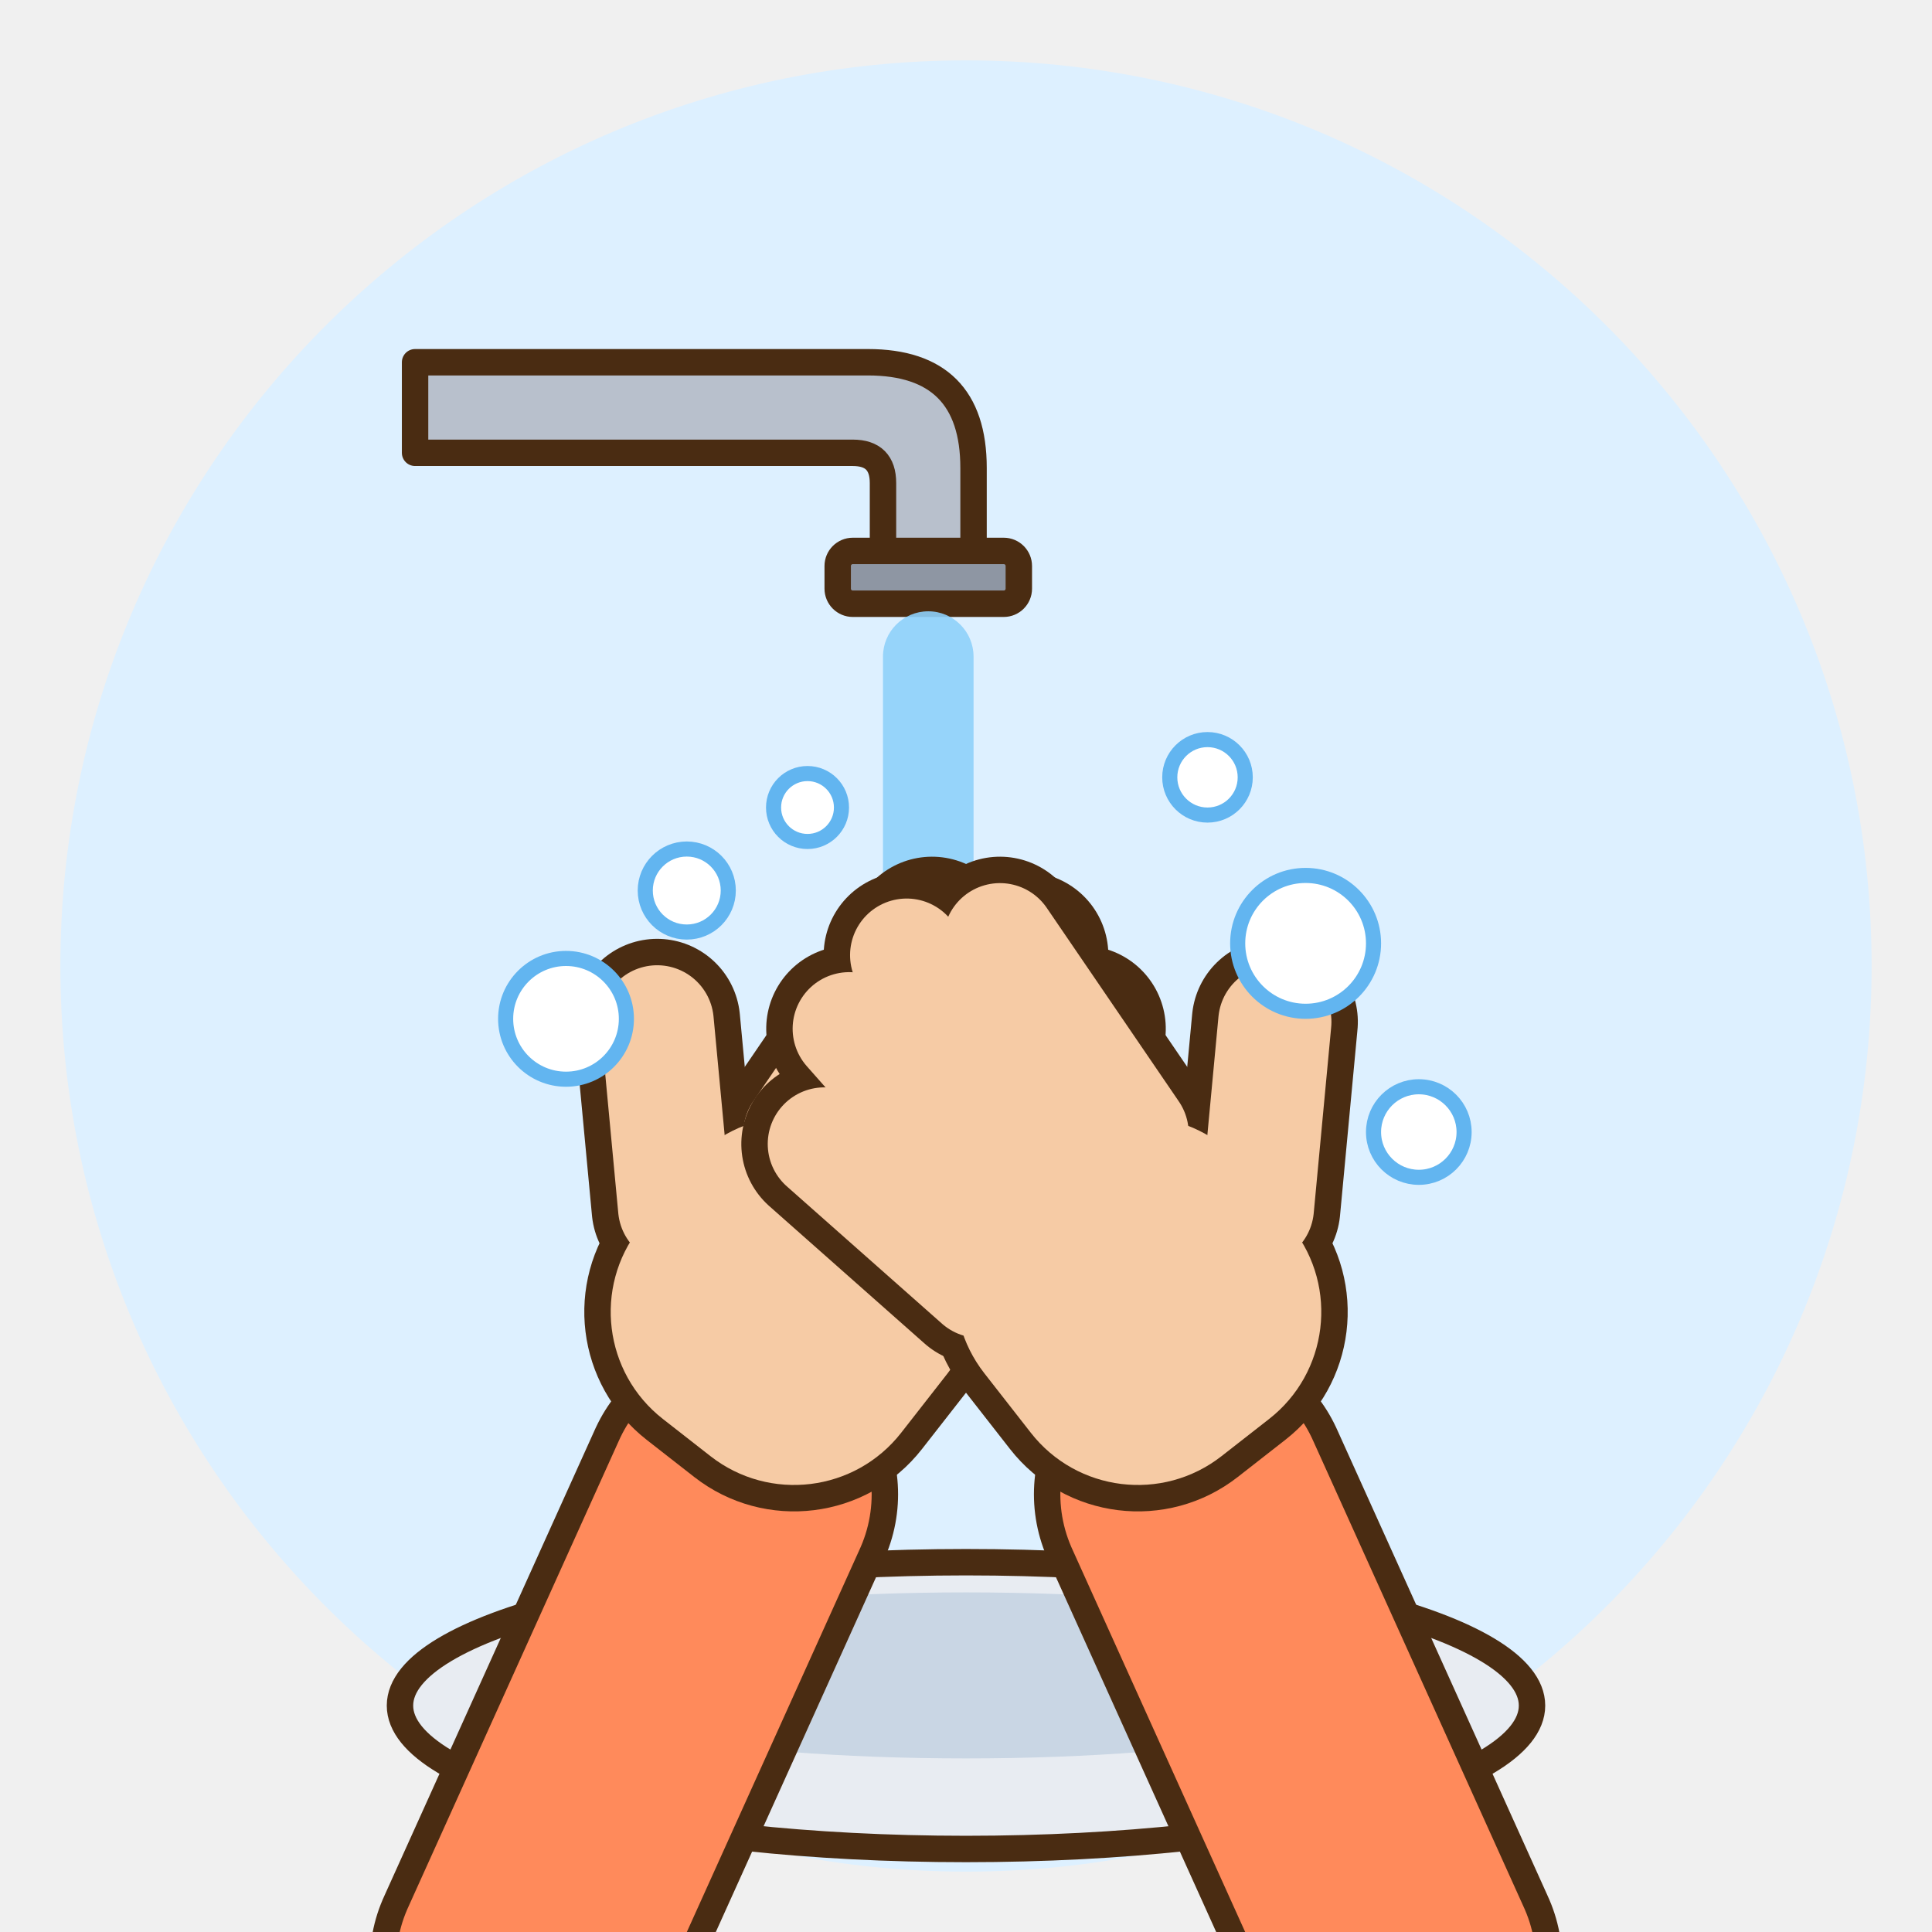
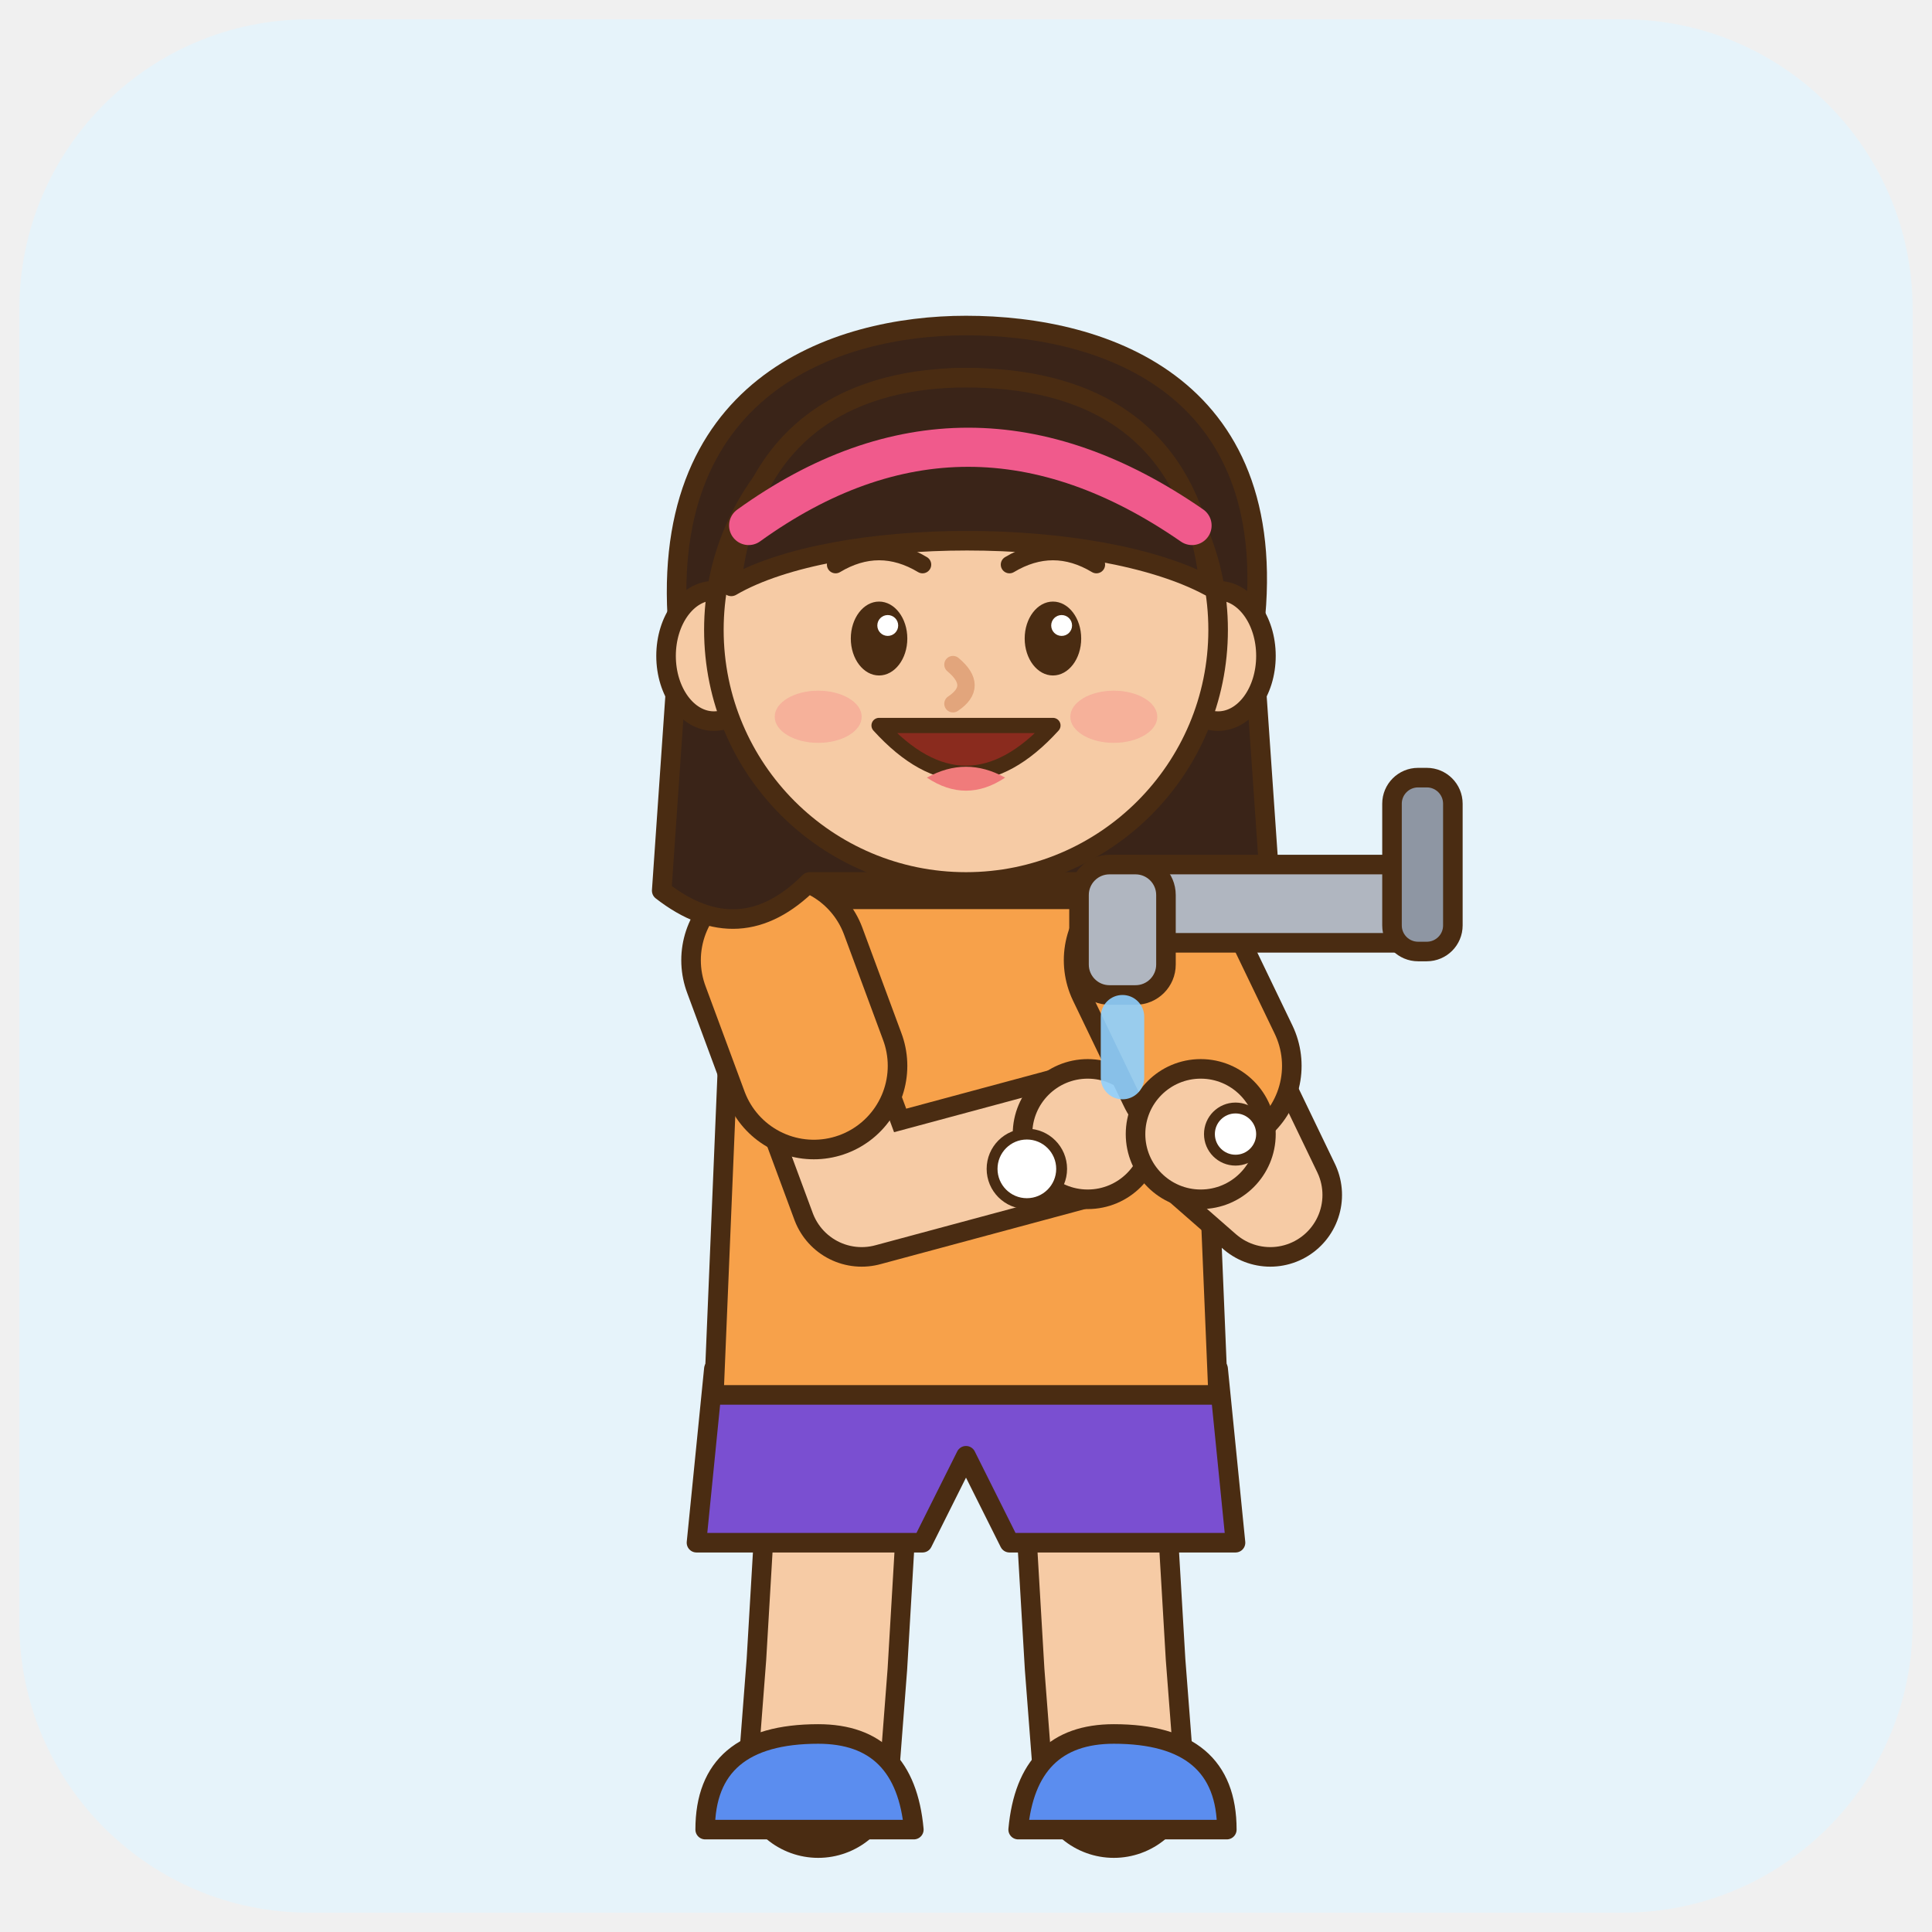
<svg xmlns="http://www.w3.org/2000/svg" viewBox="0 0 512 512">
-   <circle cx="256" cy="256" r="240" fill="#DDF0FF" />
-   <path d="M110 96 L230 96 Q258 96 258 124 L258 150 L234 150 L234 128 Q234 120 226 120 L110 120 Z" fill="#B8C0CC" stroke="#4A2C12" stroke-width="7" stroke-linejoin="round" stroke-linecap="round" />
-   <rect x="222" y="146" width="48" height="14" rx="4" fill="#8E96A3" stroke="#4A2C12" stroke-width="7" stroke-linejoin="round" stroke-linecap="round" />
-   <rect x="234" y="162" width="24" height="176" rx="12" fill="#8ED0FA" opacity="0.9" />
-   <ellipse cx="256" cy="452" rx="150" ry="38" fill="#E8ECF2" stroke="#4A2C12" stroke-width="7" stroke-linejoin="round" stroke-linecap="round" />
-   <ellipse cx="256" cy="444" rx="120" ry="22" fill="#C9D6E4" />
-   <path d="M140 520 L196 396" fill="none" stroke="#4A2C12" stroke-width="84" stroke-linecap="round" stroke-linejoin="round" />
-   <path d="M140 520 L196 396" fill="none" stroke="#FF8A5B" stroke-width="70" stroke-linecap="round" stroke-linejoin="round" />
-   <path d="M372 520 L316 396" fill="none" stroke="#4A2C12" stroke-width="84" stroke-linecap="round" stroke-linejoin="round" />
-   <path d="M372 520 L316 396" fill="none" stroke="#FF8A5B" stroke-width="70" stroke-linecap="round" stroke-linejoin="round" />
-   <g transform="rotate(38 214 340)">
-     <rect x="170" y="300" width="88" height="92" rx="36" fill="#4A2C12" stroke="#4A2C12" stroke-width="14" />
-     <path d="M188 310 L184 248" fill="none" stroke="#4A2C12" stroke-width="44" stroke-linecap="round" stroke-linejoin="round" />
-     <path d="M206 306 L206 236" fill="none" stroke="#4A2C12" stroke-width="44" stroke-linecap="round" stroke-linejoin="round" />
-     <path d="M226 308 L230 242" fill="none" stroke="#4A2C12" stroke-width="44" stroke-linecap="round" stroke-linejoin="round" />
-     <path d="M244 316 L254 262" fill="none" stroke="#4A2C12" stroke-width="44" stroke-linecap="round" stroke-linejoin="round" />
-     <path d="M174 346 L140 310" fill="none" stroke="#4A2C12" stroke-width="44" stroke-linecap="round" stroke-linejoin="round" />
-     <rect x="170" y="300" width="88" height="92" rx="36" fill="#F6CBA5" stroke="#F6CBA5" stroke-width="0" />
-     <path d="M188 310 L184 248" fill="none" stroke="#F6CBA5" stroke-width="30" stroke-linecap="round" stroke-linejoin="round" />
-     <path d="M206 306 L206 236" fill="none" stroke="#F6CBA5" stroke-width="30" stroke-linecap="round" stroke-linejoin="round" />
-     <path d="M226 308 L230 242" fill="none" stroke="#F6CBA5" stroke-width="30" stroke-linecap="round" stroke-linejoin="round" />
-     <path d="M244 316 L254 262" fill="none" stroke="#F6CBA5" stroke-width="30" stroke-linecap="round" stroke-linejoin="round" />
-     <path d="M174 346 L140 310" fill="none" stroke="#F6CBA5" stroke-width="30" stroke-linecap="round" stroke-linejoin="round" />
+   <style>
+     .fr { animation: fr 0.5s steps(1) infinite; }
+     .fr:not(.fr0) { opacity: 0; }
+     @keyframes fr { 0% { opacity: 1 } 50.00% { opacity: 0 } 100% { opacity: 0 } }
+     .fr1 { animation-delay: 0.25s; }
+     @media (prefers-reduced-motion: reduce) { * { animation: none !important; } }
+   </style>
+   <defs>
+     <clipPath id="tile">
+       <rect x="4" y="4" width="392" height="392" rx="60" />
+     </clipPath>
+   </defs>
+   <g transform="scale(1.28)">
+     <g clip-path="url(#tile)">
+       <rect x="4" y="4" width="392" height="392" rx="60" fill="#E6F3FA" />
+       <g class="fr fr0">
+         <g transform="translate(20 26) scale(0.9)">
+           <g transform="translate(0 0)">
+             <path d="M170 320 L168 354 L166 380" fill="none" stroke="#4A2C12" stroke-width="37" stroke-linejoin="round" stroke-linecap="round" />
+             <path d="M170 320 L168 354 L166 380" fill="none" stroke="#F6CBA5" stroke-width="28" stroke-linejoin="round" stroke-linecap="round" />
+             <path d="M230 320 L232 354 L234 380" fill="none" stroke="#4A2C12" stroke-width="37" stroke-linejoin="round" stroke-linecap="round" />
+             <path d="M230 320 L232 354 L234 380" fill="none" stroke="#F6CBA5" stroke-width="28" stroke-linejoin="round" stroke-linecap="round" />
+             <path d="M140 392 Q140 370 166 370 Q186 370 188 392 Z" fill="#5B8DEF" stroke="#4A2C12" stroke-width="4.5" stroke-linejoin="round" stroke-linecap="round" />
+             <path d="M212 392 Q214 370 234 370 Q260 370 260 392 Z" fill="#5B8DEF" stroke="#4A2C12" stroke-width="4.5" stroke-linejoin="round" stroke-linecap="round" />
+             <path d="M142 286 L258 286 L262 326 L210 326 L200 306 L190 326 L138 326 Z" fill="#7A4FD1" stroke="#4A2C12" stroke-width="4.5" stroke-linejoin="round" stroke-linecap="round" />
+             <rect x="188" y="160" width="24" height="30" rx="0" fill="#F6CBA5" />
+             <path d="M188 160 V190 M212 160 V190" fill="none" stroke="#4A2C12" stroke-width="4.5" stroke-linejoin="round" stroke-linecap="round" />
+             <path d="M146 196 Q148 180 166 178 L234 178 Q252 180 254 196 L258 292 L142 292 Z" fill="#F7A14A" stroke="#4A2C12" stroke-width="4.5" stroke-linejoin="round" stroke-linecap="round" />
+             <g class="arm-l">
+               <path d="M156 192 L176 246 L228 232" fill="none" stroke="#4A2C12" stroke-width="33" stroke-linejoin="round" stroke-linecap="round" />
+               <path d="M156 192 L176 246 L228 232" fill="none" stroke="#F6CBA5" stroke-width="24" stroke-linejoin="round" stroke-linecap="round" />
+               <path d="M156 192 L165 216.3" fill="none" stroke="#4A2C12" stroke-width="43" stroke-linejoin="round" stroke-linecap="round" />
+               <path d="M156 192 L165 216.3" fill="none" stroke="#F7A14A" stroke-width="34" stroke-linejoin="round" stroke-linecap="round" />
+               <circle cx="228" cy="232" r="15" fill="#F6CBA5" stroke="#4A2C12" stroke-width="4.5" stroke-linejoin="round" stroke-linecap="round" />
+             </g>
+             <g class="arm-r">
+               <path d="M244 192 L270 246 L254 232" fill="none" stroke="#4A2C12" stroke-width="33" stroke-linejoin="round" stroke-linecap="round" />
+               <path d="M244 192 L270 246 L254 232" fill="none" stroke="#F6CBA5" stroke-width="24" stroke-linejoin="round" stroke-linecap="round" />
+               <path d="M244 192 L255.7 216.3" fill="none" stroke="#4A2C12" stroke-width="43" stroke-linejoin="round" stroke-linecap="round" />
+               <path d="M244 192 L255.7 216.3" fill="none" stroke="#F7A14A" stroke-width="34" stroke-linejoin="round" stroke-linecap="round" />
+               <circle cx="254" cy="232" r="15" fill="#F6CBA5" stroke="#4A2C12" stroke-width="4.5" stroke-linejoin="round" stroke-linecap="round" />
+             </g>
+             <g class="head" transform="translate(0 0) rotate(0 200 170)">
+               <path d="M134 118 C128 60 170 46 200 46 C232 46 274 60 266 118 L270 176 Q252 190 236 174 L164 174 Q148 190 130 176 Z" fill="#3A2418" stroke="#4A2C12" stroke-width="4.5" stroke-linejoin="round" stroke-linecap="round" />
+               <ellipse cx="142" cy="122" rx="11" ry="15" fill="#F6CBA5" stroke="#4A2C12" stroke-width="4.5" stroke-linejoin="round" stroke-linecap="round" />
+               <ellipse cx="258" cy="122" rx="11" ry="15" fill="#F6CBA5" stroke="#4A2C12" stroke-width="4.5" stroke-linejoin="round" stroke-linecap="round" />
+               <circle cx="200" cy="116" r="58" fill="#F6CBA5" stroke="#4A2C12" stroke-width="4.5" stroke-linejoin="round" stroke-linecap="round" />
+               <ellipse cx="166" cy="136" rx="10" ry="6" fill="#F59A92" opacity="0.55" class="blush" />
+               <ellipse cx="234" cy="136" rx="10" ry="6" fill="#F59A92" opacity="0.55" class="blush" />
+               <path d="M197 124 q6 5 0 9" fill="none" stroke="#E2A57C" stroke-width="4" stroke-linejoin="round" stroke-linecap="round" />
+               <path d="M170 101 q10 -6 20 0" fill="none" stroke="#4A2C12" stroke-width="4" stroke-linejoin="round" stroke-linecap="round" />
+               <path d="M210 101 q10 -6 20 0" fill="none" stroke="#4A2C12" stroke-width="4" stroke-linejoin="round" stroke-linecap="round" />
+               <ellipse cx="180" cy="118" rx="6.5" ry="8.5" fill="#4A2C12" />
+               <ellipse cx="220" cy="118" rx="6.5" ry="8.5" fill="#4A2C12" />
+               <circle cx="182" cy="115" r="2.4" fill="#fff" />
+               <circle cx="222" cy="115" r="2.4" fill="#fff" />
+               <path d="M180 138 Q200 160 220 138 Z" fill="#8A2B1E" stroke="#4A2C12" stroke-width="3.5" stroke-linejoin="round" stroke-linecap="round" />
+               <path d="M191 150 Q200 145 209 150 Q200 156 191 150 Z" fill="#F07B7B" />
+               <path d="M146 106 C150 68 176 58 200 58 C226 58 252 68 256 106 C230 92 170 92 146 106 Z" fill="#3A2418" stroke="#4A2C12" stroke-width="4.5" stroke-linejoin="round" stroke-linecap="round" />
+               <path d="M150 92 Q200 56 252 92" fill="none" stroke="#F05A8C" stroke-width="9" stroke-linejoin="round" stroke-linecap="round" />
+             </g>
+           </g>
+           <rect x="226" y="170" width="84" height="18" rx="9" fill="#B0B6C0" stroke="#4A2C12" stroke-width="4.5" stroke-linejoin="round" stroke-linecap="round" />
+           <rect x="226" y="170" width="20" height="30" rx="7" fill="#B0B6C0" stroke="#4A2C12" stroke-width="4.5" stroke-linejoin="round" stroke-linecap="round" />
+           <rect x="298" y="150" width="14" height="40" rx="6" fill="#8E96A3" stroke="#4A2C12" stroke-width="4.5" stroke-linejoin="round" stroke-linecap="round" />
+           <rect x="231" y="200" width="10" height="24" rx="5" fill="#8FD0FF" opacity="0.9" />
+           <circle cx="214" cy="240" r="8" fill="#fff" stroke="#4A2C12" stroke-width="2.5" stroke-linejoin="round" stroke-linecap="round" />
+           <circle cx="262" cy="232" r="6" fill="#fff" stroke="#4A2C12" stroke-width="2.5" stroke-linejoin="round" stroke-linecap="round" />
+         </g>
+       </g>
+       <g class="fr fr1">
+         <g transform="translate(20 26) scale(0.9)">
+           <g transform="translate(0 0)">
+             <path d="M170 320 L168 354 L166 380" fill="none" stroke="#4A2C12" stroke-width="37" stroke-linejoin="round" stroke-linecap="round" />
+             <path d="M170 320 L168 354 L166 380" fill="none" stroke="#F6CBA5" stroke-width="28" stroke-linejoin="round" stroke-linecap="round" />
+             <path d="M230 320 L232 354 L234 380" fill="none" stroke="#4A2C12" stroke-width="37" stroke-linejoin="round" stroke-linecap="round" />
+             <path d="M230 320 L232 354 L234 380" fill="none" stroke="#F6CBA5" stroke-width="28" stroke-linejoin="round" stroke-linecap="round" />
+             <path d="M140 392 Q140 370 166 370 Q186 370 188 392 Z" fill="#5B8DEF" stroke="#4A2C12" stroke-width="4.5" stroke-linejoin="round" stroke-linecap="round" />
+             <path d="M212 392 Q214 370 234 370 Q260 370 260 392 Z" fill="#5B8DEF" stroke="#4A2C12" stroke-width="4.5" stroke-linejoin="round" stroke-linecap="round" />
+             <path d="M142 286 L258 286 L262 326 L210 326 L200 306 L190 326 L138 326 Z" fill="#7A4FD1" stroke="#4A2C12" stroke-width="4.5" stroke-linejoin="round" stroke-linecap="round" />
+             <rect x="188" y="160" width="24" height="30" rx="0" fill="#F6CBA5" />
+             <path d="M188 160 V190 M212 160 V190" fill="none" stroke="#4A2C12" stroke-width="4.5" stroke-linejoin="round" stroke-linecap="round" />
+             <path d="M146 196 Q148 180 166 178 L234 178 Q252 180 254 196 L258 292 L142 292 Z" fill="#F7A14A" stroke="#4A2C12" stroke-width="4.5" stroke-linejoin="round" stroke-linecap="round" />
+             <g class="arm-l">
+               <path d="M156 192 L176 246 L222 240" fill="none" stroke="#4A2C12" stroke-width="33" stroke-linejoin="round" stroke-linecap="round" />
+               <path d="M156 192 L176 246 L222 240" fill="none" stroke="#F6CBA5" stroke-width="24" stroke-linejoin="round" stroke-linecap="round" />
+               <path d="M156 192 L165 216.3" fill="none" stroke="#4A2C12" stroke-width="43" stroke-linejoin="round" stroke-linecap="round" />
+               <path d="M156 192 L165 216.3" fill="none" stroke="#F7A14A" stroke-width="34" stroke-linejoin="round" stroke-linecap="round" />
+               <circle cx="222" cy="240" r="15" fill="#F6CBA5" stroke="#4A2C12" stroke-width="4.5" stroke-linejoin="round" stroke-linecap="round" />
+             </g>
+             <g class="arm-r">
+               <path d="M244 192 L270 246 L260 226" fill="none" stroke="#4A2C12" stroke-width="33" stroke-linejoin="round" stroke-linecap="round" />
+               <path d="M244 192 L270 246 L260 226" fill="none" stroke="#F6CBA5" stroke-width="24" stroke-linejoin="round" stroke-linecap="round" />
+               <path d="M244 192 L255.7 216.3" fill="none" stroke="#4A2C12" stroke-width="43" stroke-linejoin="round" stroke-linecap="round" />
+               <path d="M244 192 L255.7 216.3" fill="none" stroke="#F7A14A" stroke-width="34" stroke-linejoin="round" stroke-linecap="round" />
+               <circle cx="260" cy="226" r="15" fill="#F6CBA5" stroke="#4A2C12" stroke-width="4.5" stroke-linejoin="round" stroke-linecap="round" />
+             </g>
+             <g class="head" transform="translate(0 0) rotate(0 200 170)">
+               <path d="M134 118 C128 60 170 46 200 46 C232 46 274 60 266 118 L270 176 Q252 190 236 174 L164 174 Q148 190 130 176 Z" fill="#3A2418" stroke="#4A2C12" stroke-width="4.5" stroke-linejoin="round" stroke-linecap="round" />
+               <ellipse cx="142" cy="122" rx="11" ry="15" fill="#F6CBA5" stroke="#4A2C12" stroke-width="4.5" stroke-linejoin="round" stroke-linecap="round" />
+               <ellipse cx="258" cy="122" rx="11" ry="15" fill="#F6CBA5" stroke="#4A2C12" stroke-width="4.5" stroke-linejoin="round" stroke-linecap="round" />
+               <circle cx="200" cy="116" r="58" fill="#F6CBA5" stroke="#4A2C12" stroke-width="4.5" stroke-linejoin="round" stroke-linecap="round" />
+               <ellipse cx="166" cy="136" rx="10" ry="6" fill="#F59A92" opacity="0.55" class="blush" />
+               <ellipse cx="234" cy="136" rx="10" ry="6" fill="#F59A92" opacity="0.55" class="blush" />
+               <path d="M197 124 q6 5 0 9" fill="none" stroke="#E2A57C" stroke-width="4" stroke-linejoin="round" stroke-linecap="round" />
+               <path d="M170 101 q10 -6 20 0" fill="none" stroke="#4A2C12" stroke-width="4" stroke-linejoin="round" stroke-linecap="round" />
+               <path d="M210 101 q10 -6 20 0" fill="none" stroke="#4A2C12" stroke-width="4" stroke-linejoin="round" stroke-linecap="round" />
+               <ellipse cx="180" cy="118" rx="6.5" ry="8.5" fill="#4A2C12" />
+               <ellipse cx="220" cy="118" rx="6.5" ry="8.5" fill="#4A2C12" />
+               <circle cx="182" cy="115" r="2.4" fill="#fff" />
+               <circle cx="222" cy="115" r="2.4" fill="#fff" />
+               <path d="M180 138 Q200 160 220 138 Z" fill="#8A2B1E" stroke="#4A2C12" stroke-width="3.5" stroke-linejoin="round" stroke-linecap="round" />
+               <path d="M191 150 Q200 145 209 150 Q200 156 191 150 Z" fill="#F07B7B" />
+               <path d="M146 106 C150 68 176 58 200 58 C226 58 252 68 256 106 C230 92 170 92 146 106 Z" fill="#3A2418" stroke="#4A2C12" stroke-width="4.5" stroke-linejoin="round" stroke-linecap="round" />
+               <path d="M150 92 Q200 56 252 92" fill="none" stroke="#F05A8C" stroke-width="9" stroke-linejoin="round" stroke-linecap="round" />
+             </g>
+           </g>
+           <rect x="226" y="170" width="84" height="18" rx="9" fill="#B0B6C0" stroke="#4A2C12" stroke-width="4.5" stroke-linejoin="round" stroke-linecap="round" />
+           <rect x="226" y="170" width="20" height="30" rx="7" fill="#B0B6C0" stroke="#4A2C12" stroke-width="4.5" stroke-linejoin="round" stroke-linecap="round" />
+           <rect x="298" y="150" width="14" height="40" rx="6" fill="#8E96A3" stroke="#4A2C12" stroke-width="4.5" stroke-linejoin="round" stroke-linecap="round" />
+           <rect x="231" y="200" width="10" height="24" rx="5" fill="#8FD0FF" opacity="0.9" />
+           <circle cx="210" cy="228" r="7" fill="#fff" stroke="#4A2C12" stroke-width="2.5" stroke-linejoin="round" stroke-linecap="round" />
+           <circle cx="266" cy="246" r="8" fill="#fff" stroke="#4A2C12" stroke-width="2.5" stroke-linejoin="round" stroke-linecap="round" />
+         </g>
+       </g>
+     </g>
  </g>
-   <g transform="rotate(-38 298 340)">
-     <rect x="254" y="300" width="88" height="92" rx="36" fill="#4A2C12" stroke="#4A2C12" stroke-width="14" />
-     <path d="M324 310 L328 248" fill="none" stroke="#4A2C12" stroke-width="44" stroke-linecap="round" stroke-linejoin="round" />
-     <path d="M306 306 L306 236" fill="none" stroke="#4A2C12" stroke-width="44" stroke-linecap="round" stroke-linejoin="round" />
-     <path d="M286 308 L282 242" fill="none" stroke="#4A2C12" stroke-width="44" stroke-linecap="round" stroke-linejoin="round" />
-     <path d="M268 316 L258 262" fill="none" stroke="#4A2C12" stroke-width="44" stroke-linecap="round" stroke-linejoin="round" />
-     <path d="M338 346 L372 310" fill="none" stroke="#4A2C12" stroke-width="44" stroke-linecap="round" stroke-linejoin="round" />
-     <rect x="254" y="300" width="88" height="92" rx="36" fill="#F6CBA5" stroke="#F6CBA5" stroke-width="0" />
-     <path d="M324 310 L328 248" fill="none" stroke="#F6CBA5" stroke-width="30" stroke-linecap="round" stroke-linejoin="round" />
-     <path d="M306 306 L306 236" fill="none" stroke="#F6CBA5" stroke-width="30" stroke-linecap="round" stroke-linejoin="round" />
-     <path d="M286 308 L282 242" fill="none" stroke="#F6CBA5" stroke-width="30" stroke-linecap="round" stroke-linejoin="round" />
-     <path d="M268 316 L258 262" fill="none" stroke="#F6CBA5" stroke-width="30" stroke-linecap="round" stroke-linejoin="round" />
-     <path d="M338 346 L372 310" fill="none" stroke="#F6CBA5" stroke-width="30" stroke-linecap="round" stroke-linejoin="round" />
-   </g>
-   <circle cx="150" cy="270" r="16" fill="#fff" stroke="#62B5F0" stroke-width="4" />
-   <circle cx="182" cy="236" r="11" fill="#fff" stroke="#62B5F0" stroke-width="4" />
-   <circle cx="346" cy="250" r="18" fill="#fff" stroke="#62B5F0" stroke-width="4" />
-   <circle cx="376" cy="300" r="12" fill="#fff" stroke="#62B5F0" stroke-width="4" />
-   <circle cx="214" cy="214" r="9" fill="#fff" stroke="#62B5F0" stroke-width="4" />
-   <circle cx="320" cy="206" r="10" fill="#fff" stroke="#62B5F0" stroke-width="4" />
</svg>
